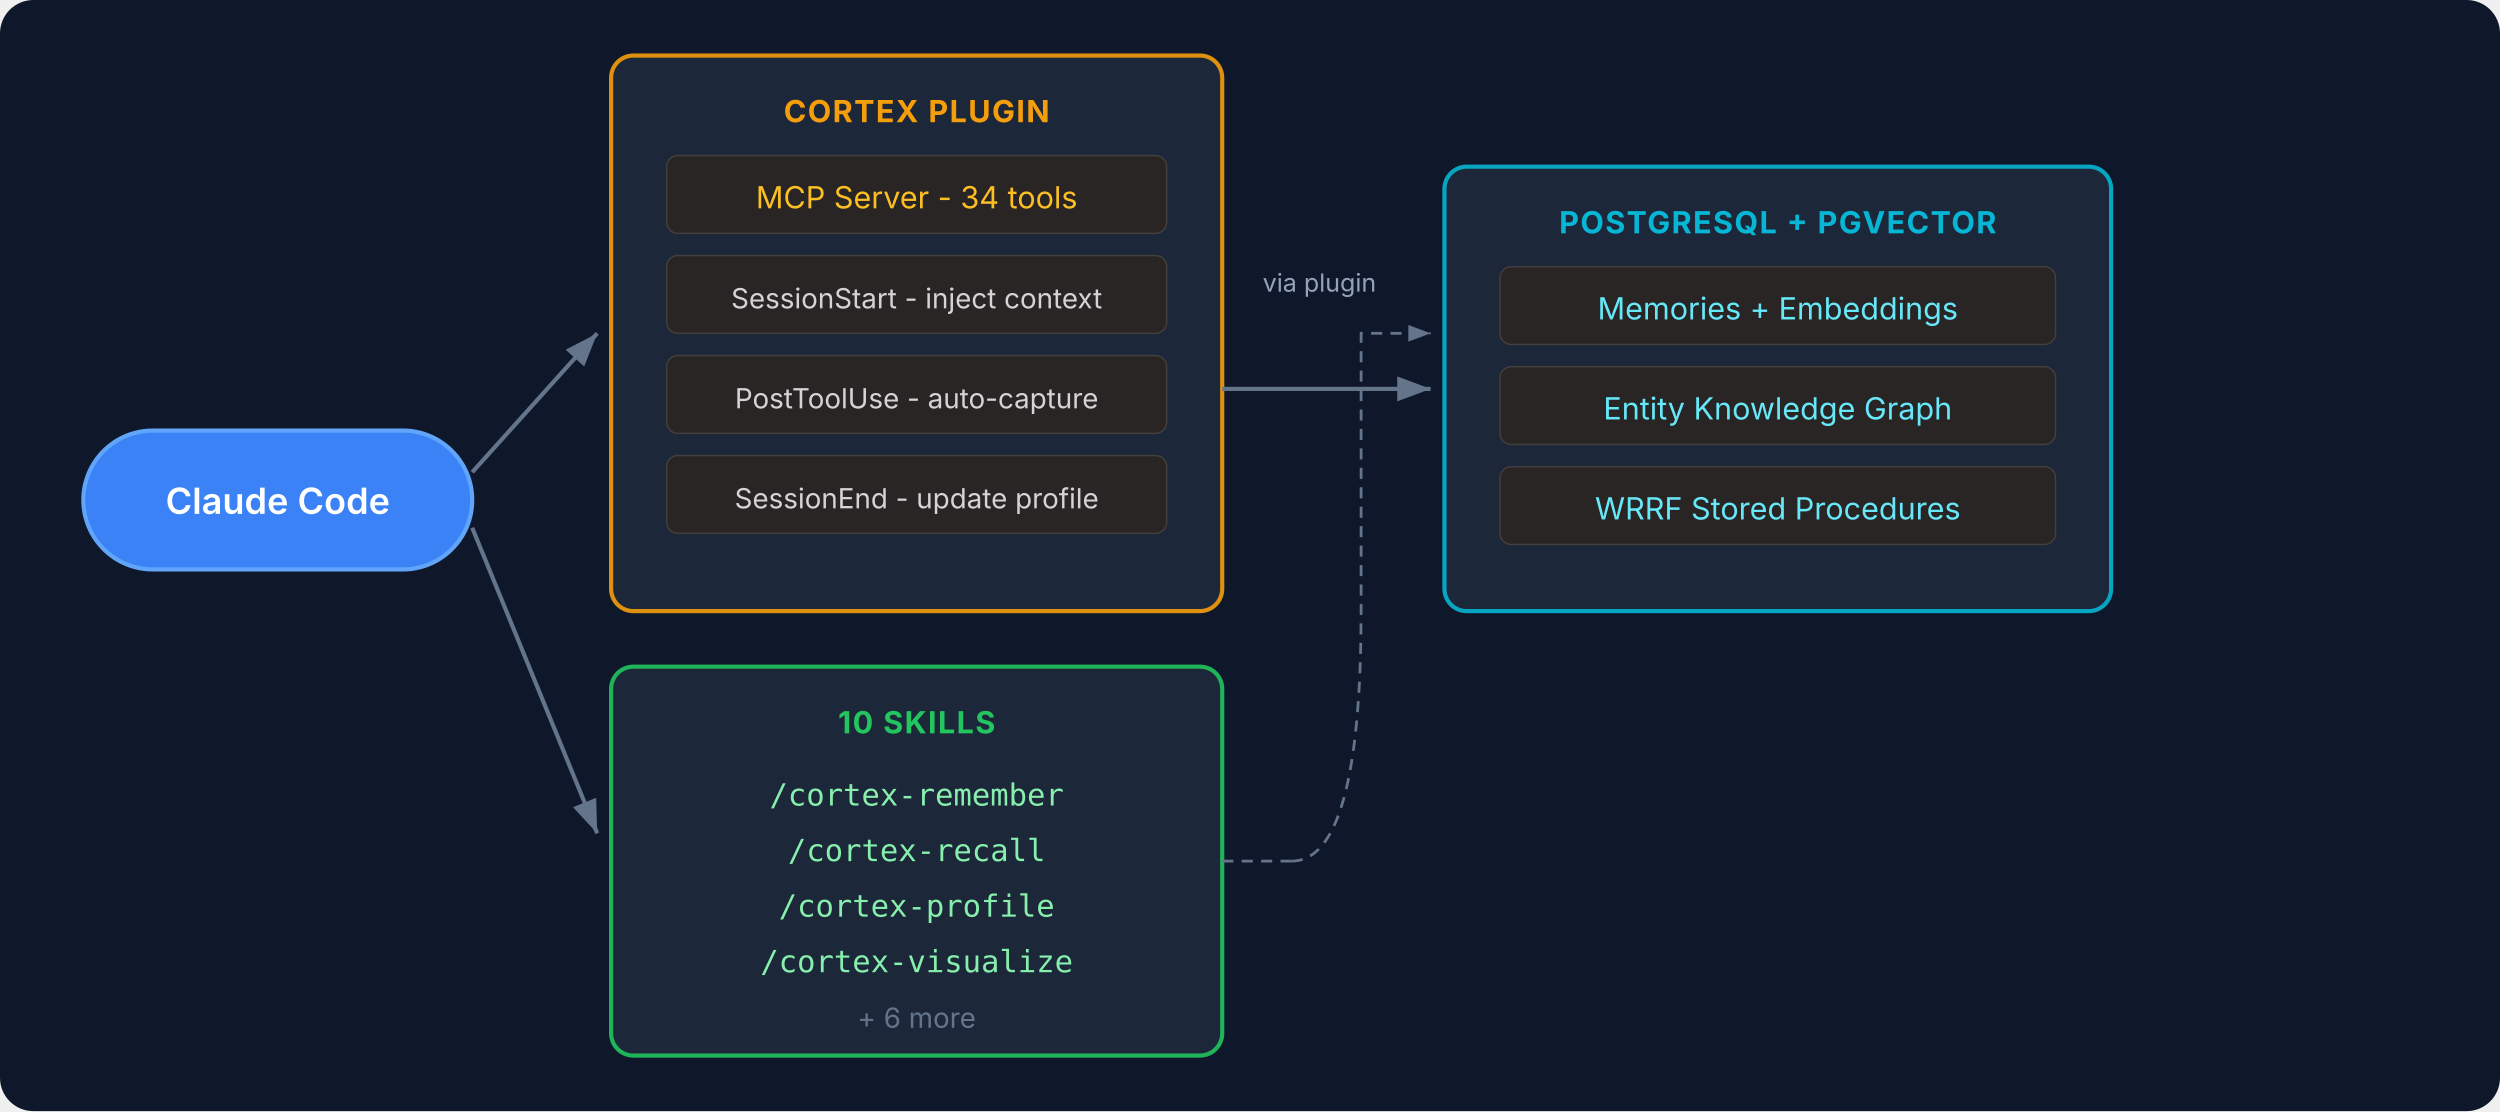
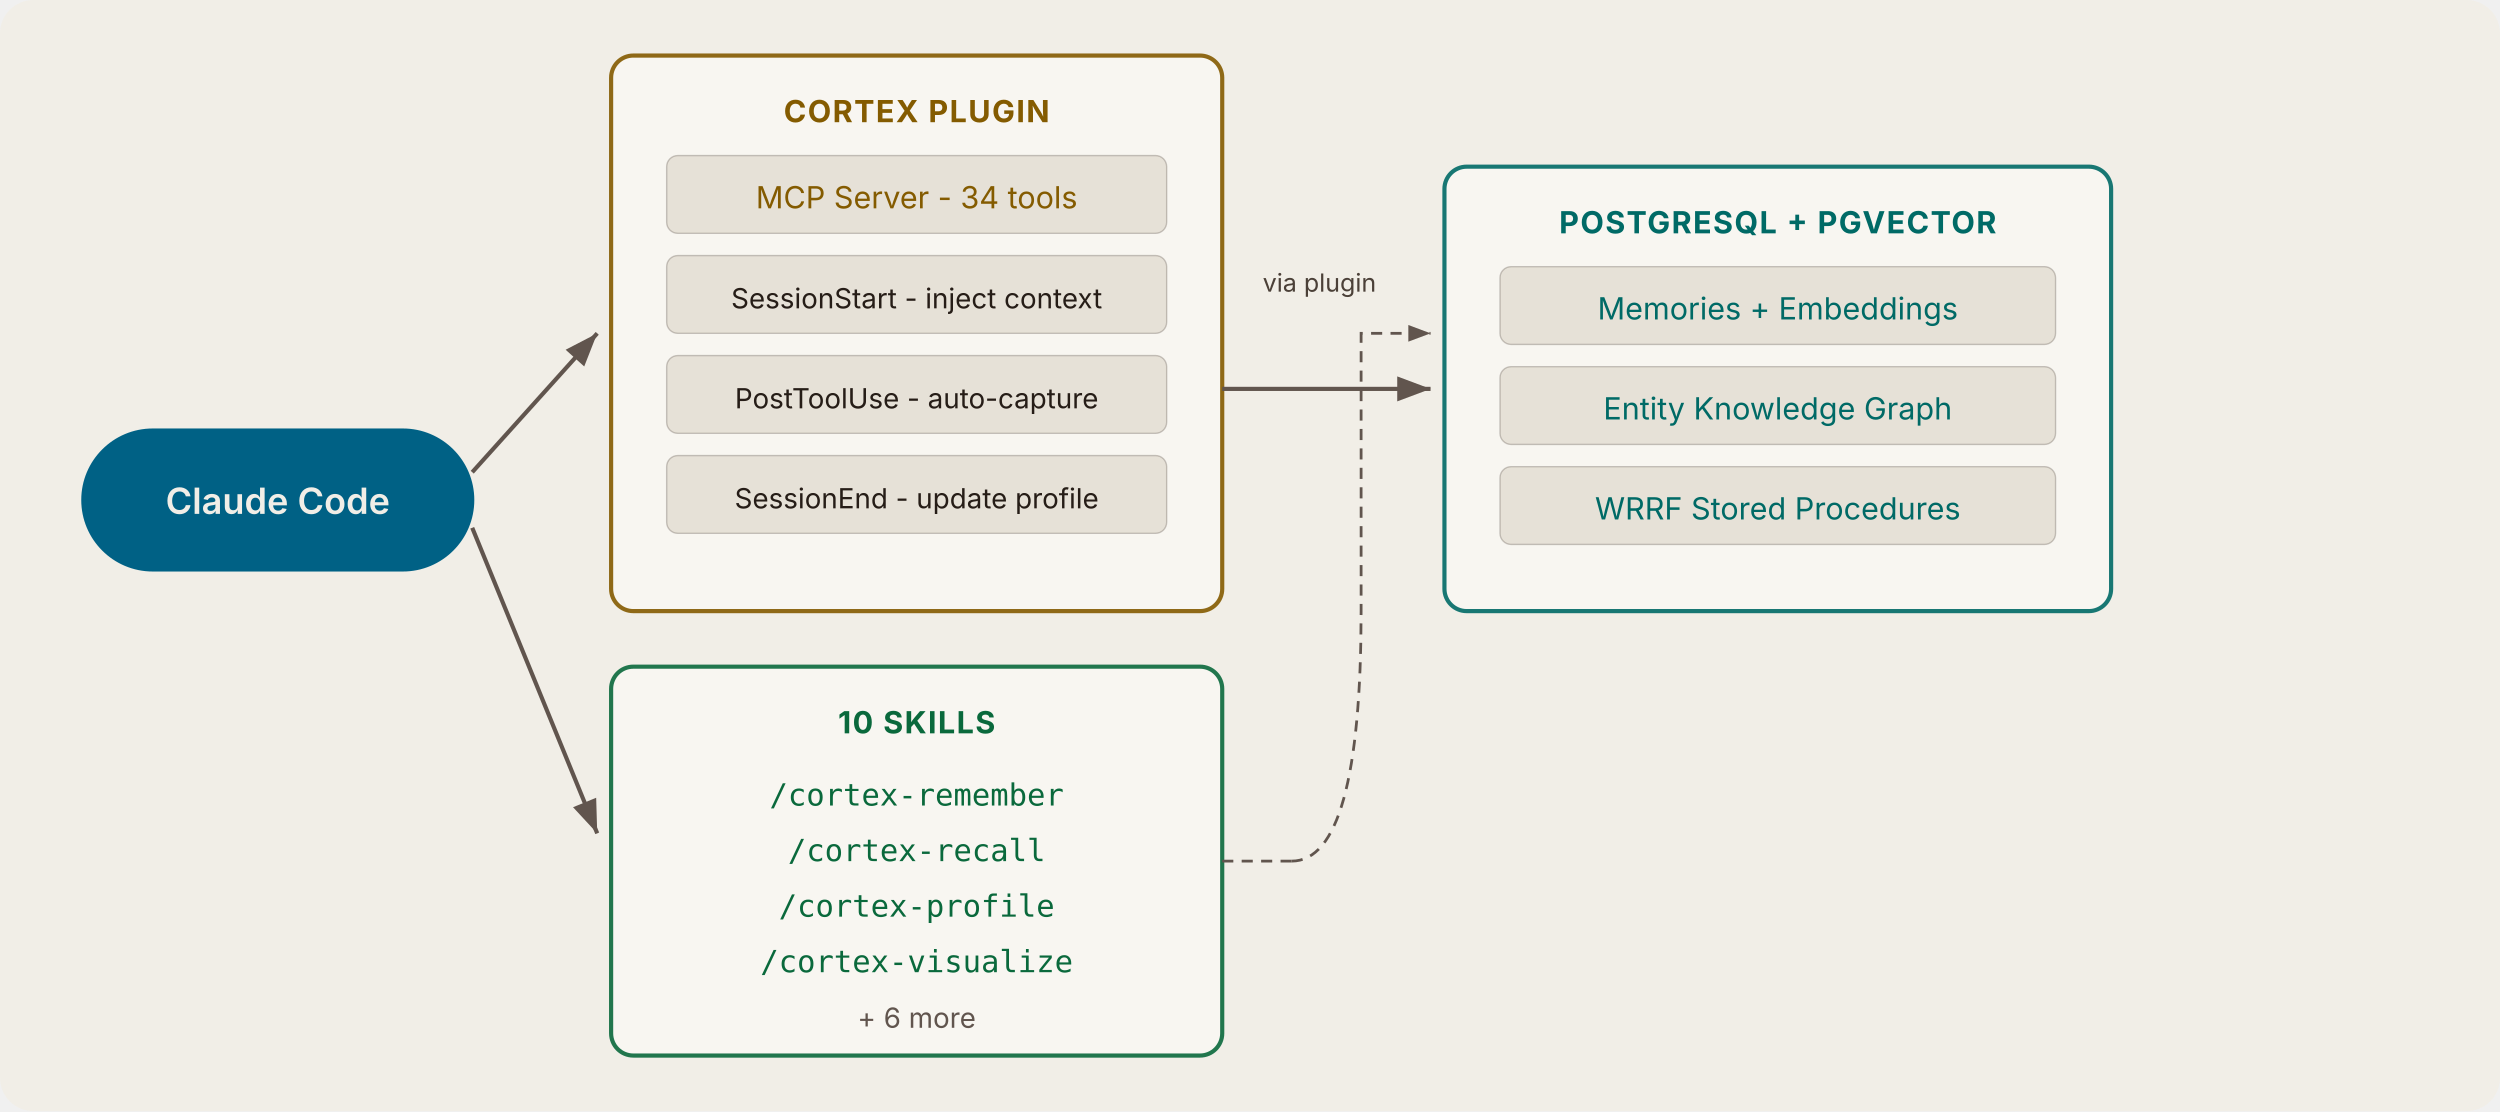
- <svg xmlns="http://www.w3.org/2000/svg" viewBox="0 0 900 400" font-family="Inter, -apple-system, system-ui, sans-serif">
+ <svg xmlns="http://www.w3.org/2000/svg" viewBox="0 0 900 400" font-family="'Inter Tight', -apple-system, system-ui, sans-serif">
  <defs>
-     <filter id="glow">
-       <feGaussianBlur stdDeviation="2" result="blur" />
-       <feMerge>
-         <feMergeNode in="blur" />
-         <feMergeNode in="SourceGraphic" />
-       </feMerge>
-     </filter>
    <marker id="arrow" markerWidth="8" markerHeight="6" refX="8" refY="3" orient="auto">
-       <path d="M0,0 L8,3 L0,6" fill="#64748b" />
+       <path d="M0,0 L8,3 L0,6" fill="#61554e" />
    </marker>
  </defs>
-   <rect width="900" height="400" rx="12" fill="#0f172a" />
-   <rect x="30" y="155" width="140" height="50" rx="25" fill="#3b82f6" stroke="#60a5fa" stroke-width="1.5" />
-   <text x="100" y="185" text-anchor="middle" fill="#fff" font-size="13" font-weight="600">Claude Code</text>
-   <rect x="220" y="20" width="220" height="200" rx="8" fill="#1e293b" stroke="#f59e0b" stroke-width="1.5" opacity="0.9" />
-   <text x="330" y="44" text-anchor="middle" fill="#f59e0b" font-size="11" font-weight="700" letter-spacing="0.5">CORTEX PLUGIN</text>
-   <rect x="240" y="56" width="180" height="28" rx="4" fill="#292524" stroke="#44403c" stroke-width="0.5" />
-   <text x="330" y="75" text-anchor="middle" fill="#fbbf24" font-size="11">MCP Server - 34 tools</text>
-   <rect x="240" y="92" width="180" height="28" rx="4" fill="#292524" stroke="#44403c" stroke-width="0.5" />
-   <text x="330" y="111" text-anchor="middle" fill="#d4d4d8" font-size="10">SessionStart - inject context</text>
-   <rect x="240" y="128" width="180" height="28" rx="4" fill="#292524" stroke="#44403c" stroke-width="0.5" />
-   <text x="330" y="147" text-anchor="middle" fill="#d4d4d8" font-size="10">PostToolUse - auto-capture</text>
-   <rect x="240" y="164" width="180" height="28" rx="4" fill="#292524" stroke="#44403c" stroke-width="0.5" />
-   <text x="330" y="183" text-anchor="middle" fill="#d4d4d8" font-size="10">SessionEnd - update profile</text>
-   <rect x="220" y="240" width="220" height="140" rx="8" fill="#1e293b" stroke="#22c55e" stroke-width="1.5" opacity="0.9" />
-   <text x="330" y="264" text-anchor="middle" fill="#22c55e" font-size="11" font-weight="700" letter-spacing="0.5">10 SKILLS</text>
-   <text x="330" y="290" text-anchor="middle" fill="#86efac" font-size="11" font-family="monospace">/cortex-remember</text>
-   <text x="330" y="310" text-anchor="middle" fill="#86efac" font-size="11" font-family="monospace">/cortex-recall</text>
-   <text x="330" y="330" text-anchor="middle" fill="#86efac" font-size="11" font-family="monospace">/cortex-profile</text>
-   <text x="330" y="350" text-anchor="middle" fill="#86efac" font-size="11" font-family="monospace">/cortex-visualize</text>
-   <text x="330" y="370" text-anchor="middle" fill="#64748b" font-size="10">+ 6 more</text>
-   <rect x="520" y="60" width="240" height="160" rx="8" fill="#1e293b" stroke="#06b6d4" stroke-width="1.5" opacity="0.9" />
-   <text x="640" y="84" text-anchor="middle" fill="#06b6d4" font-size="11" font-weight="700" letter-spacing="0.5">POSTGRESQL + PGVECTOR</text>
-   <rect x="540" y="96" width="200" height="28" rx="4" fill="#292524" stroke="#44403c" stroke-width="0.5" />
-   <text x="640" y="115" text-anchor="middle" fill="#67e8f9" font-size="11">Memories + Embeddings</text>
-   <rect x="540" y="132" width="200" height="28" rx="4" fill="#292524" stroke="#44403c" stroke-width="0.5" />
-   <text x="640" y="151" text-anchor="middle" fill="#67e8f9" font-size="11">Entity Knowledge Graph</text>
-   <rect x="540" y="168" width="200" height="28" rx="4" fill="#292524" stroke="#44403c" stroke-width="0.5" />
-   <text x="640" y="187" text-anchor="middle" fill="#67e8f9" font-size="11">WRRF Stored Procedures</text>
-   <line x1="170" y1="170" x2="215" y2="120" stroke="#64748b" stroke-width="1.5" marker-end="url(#arrow)" />
-   <line x1="170" y1="190" x2="215" y2="300" stroke="#64748b" stroke-width="1.5" marker-end="url(#arrow)" />
-   <line x1="440" y1="140" x2="515" y2="140" stroke="#64748b" stroke-width="1.5" marker-end="url(#arrow)" />
-   <line x1="440" y1="310" x2="465" y2="310" stroke="#64748b" stroke-width="1" stroke-dasharray="4,3" />
-   <path d="M465,310 Q490,310 490,220 L490,120 L515,120" fill="none" stroke="#64748b" stroke-width="1" stroke-dasharray="4,3" marker-end="url(#arrow)" />
-   <text x="475" y="105" text-anchor="middle" fill="#94a3b8" font-size="9">via plugin</text>
+   <rect width="900" height="400" rx="12" fill="#f1eee7" />
+   <rect x="30" y="155" width="140" height="50" rx="25" fill="#006185" stroke="#006185" stroke-width="1.5" />
+   <text x="100" y="185" text-anchor="middle" fill="#f1eee7" font-size="13" font-weight="600">Claude Code</text>
+   <rect x="220" y="20" width="220" height="200" rx="8" fill="#f8f7f2" stroke="#845b00" stroke-width="1.5" opacity="0.9" />
+   <text x="330" y="44" text-anchor="middle" fill="#845b00" font-size="11" font-weight="700" letter-spacing="0.5">CORTEX PLUGIN</text>
+   <rect x="240" y="56" width="180" height="28" rx="4" fill="#e6e1d7" stroke="rgba(59,49,41,0.26)" stroke-width="0.5" />
+   <text x="330" y="75" text-anchor="middle" fill="#845b00" font-size="11">MCP Server - 34 tools</text>
+   <rect x="240" y="92" width="180" height="28" rx="4" fill="#e6e1d7" stroke="rgba(59,49,41,0.26)" stroke-width="0.5" />
+   <text x="330" y="111" text-anchor="middle" fill="#261d17" font-size="10">SessionStart - inject context</text>
+   <rect x="240" y="128" width="180" height="28" rx="4" fill="#e6e1d7" stroke="rgba(59,49,41,0.26)" stroke-width="0.5" />
+   <text x="330" y="147" text-anchor="middle" fill="#261d17" font-size="10">PostToolUse - auto-capture</text>
+   <rect x="240" y="164" width="180" height="28" rx="4" fill="#e6e1d7" stroke="rgba(59,49,41,0.26)" stroke-width="0.5" />
+   <text x="330" y="183" text-anchor="middle" fill="#261d17" font-size="10">SessionEnd - update profile</text>
+   <rect x="220" y="240" width="220" height="140" rx="8" fill="#f8f7f2" stroke="#0a693c" stroke-width="1.5" opacity="0.9" />
+   <text x="330" y="264" text-anchor="middle" fill="#0a693c" font-size="11" font-weight="700" letter-spacing="0.5">10 SKILLS</text>
+   <text x="330" y="290" text-anchor="middle" fill="#0a693c" font-size="11" font-family="'JetBrains Mono', ui-monospace, monospace">/cortex-remember</text>
+   <text x="330" y="310" text-anchor="middle" fill="#0a693c" font-size="11" font-family="'JetBrains Mono', ui-monospace, monospace">/cortex-recall</text>
+   <text x="330" y="330" text-anchor="middle" fill="#0a693c" font-size="11" font-family="'JetBrains Mono', ui-monospace, monospace">/cortex-profile</text>
+   <text x="330" y="350" text-anchor="middle" fill="#0a693c" font-size="11" font-family="'JetBrains Mono', ui-monospace, monospace">/cortex-visualize</text>
+   <text x="330" y="370" text-anchor="middle" fill="#61554e" font-size="10">+ 6 more</text>
+   <rect x="520" y="60" width="240" height="160" rx="8" fill="#f8f7f2" stroke="#006a66" stroke-width="1.5" opacity="0.9" />
+   <text x="640" y="84" text-anchor="middle" fill="#006a66" font-size="11" font-weight="700" letter-spacing="0.5">POSTGRESQL + PGVECTOR</text>
+   <rect x="540" y="96" width="200" height="28" rx="4" fill="#e6e1d7" stroke="rgba(59,49,41,0.26)" stroke-width="0.5" />
+   <text x="640" y="115" text-anchor="middle" fill="#006a66" font-size="11">Memories + Embeddings</text>
+   <rect x="540" y="132" width="200" height="28" rx="4" fill="#e6e1d7" stroke="rgba(59,49,41,0.26)" stroke-width="0.5" />
+   <text x="640" y="151" text-anchor="middle" fill="#006a66" font-size="11">Entity Knowledge Graph</text>
+   <rect x="540" y="168" width="200" height="28" rx="4" fill="#e6e1d7" stroke="rgba(59,49,41,0.26)" stroke-width="0.5" />
+   <text x="640" y="187" text-anchor="middle" fill="#006a66" font-size="11">WRRF Stored Procedures</text>
+   <line x1="170" y1="170" x2="215" y2="120" stroke="#61554e" stroke-width="1.5" marker-end="url(#arrow)" />
+   <line x1="170" y1="190" x2="215" y2="300" stroke="#61554e" stroke-width="1.5" marker-end="url(#arrow)" />
+   <line x1="440" y1="140" x2="515" y2="140" stroke="#61554e" stroke-width="1.5" marker-end="url(#arrow)" />
+   <line x1="440" y1="310" x2="465" y2="310" stroke="#61554e" stroke-width="1" stroke-dasharray="4,3" />
+   <path d="M465,310 Q490,310 490,220 L490,120 L515,120" fill="none" stroke="#61554e" stroke-width="1" stroke-dasharray="4,3" marker-end="url(#arrow)" />
+   <text x="475" y="105" text-anchor="middle" fill="#4b4038" font-size="9">via plugin</text>
</svg>
